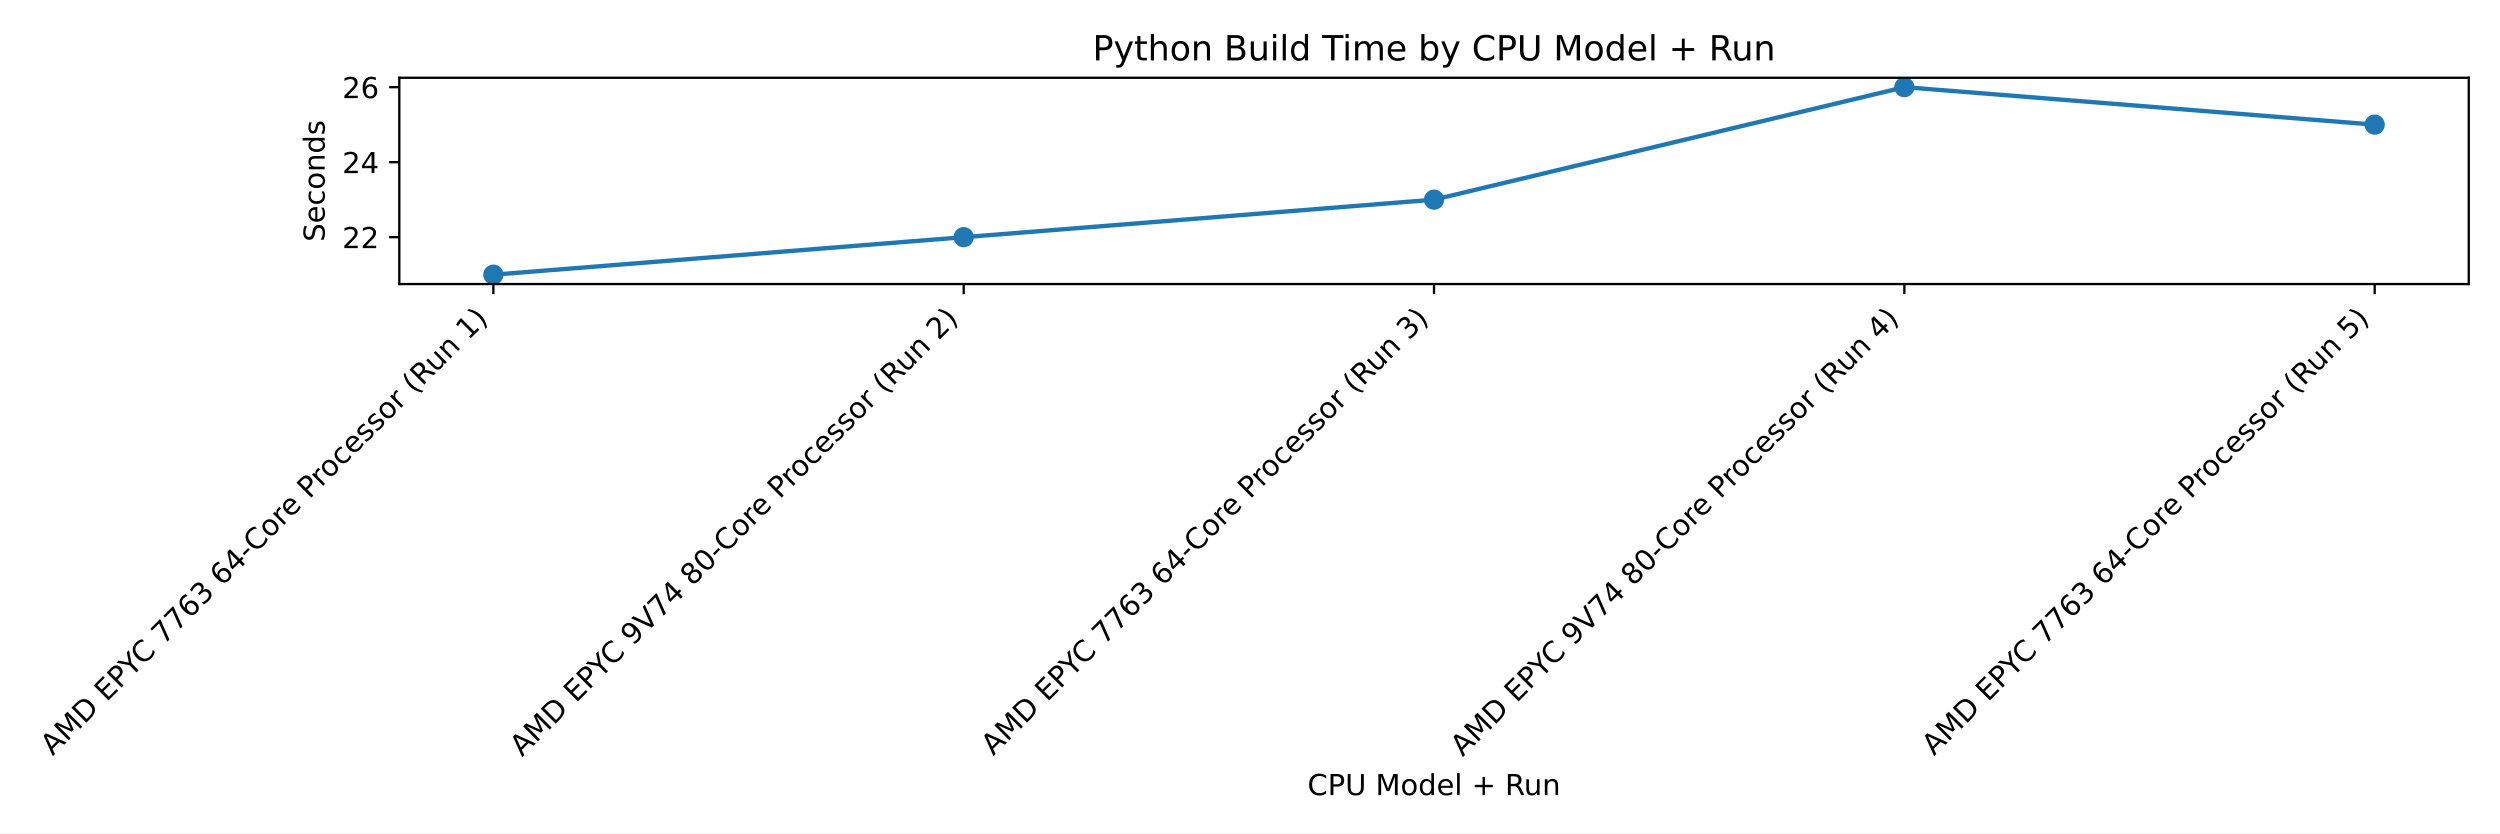
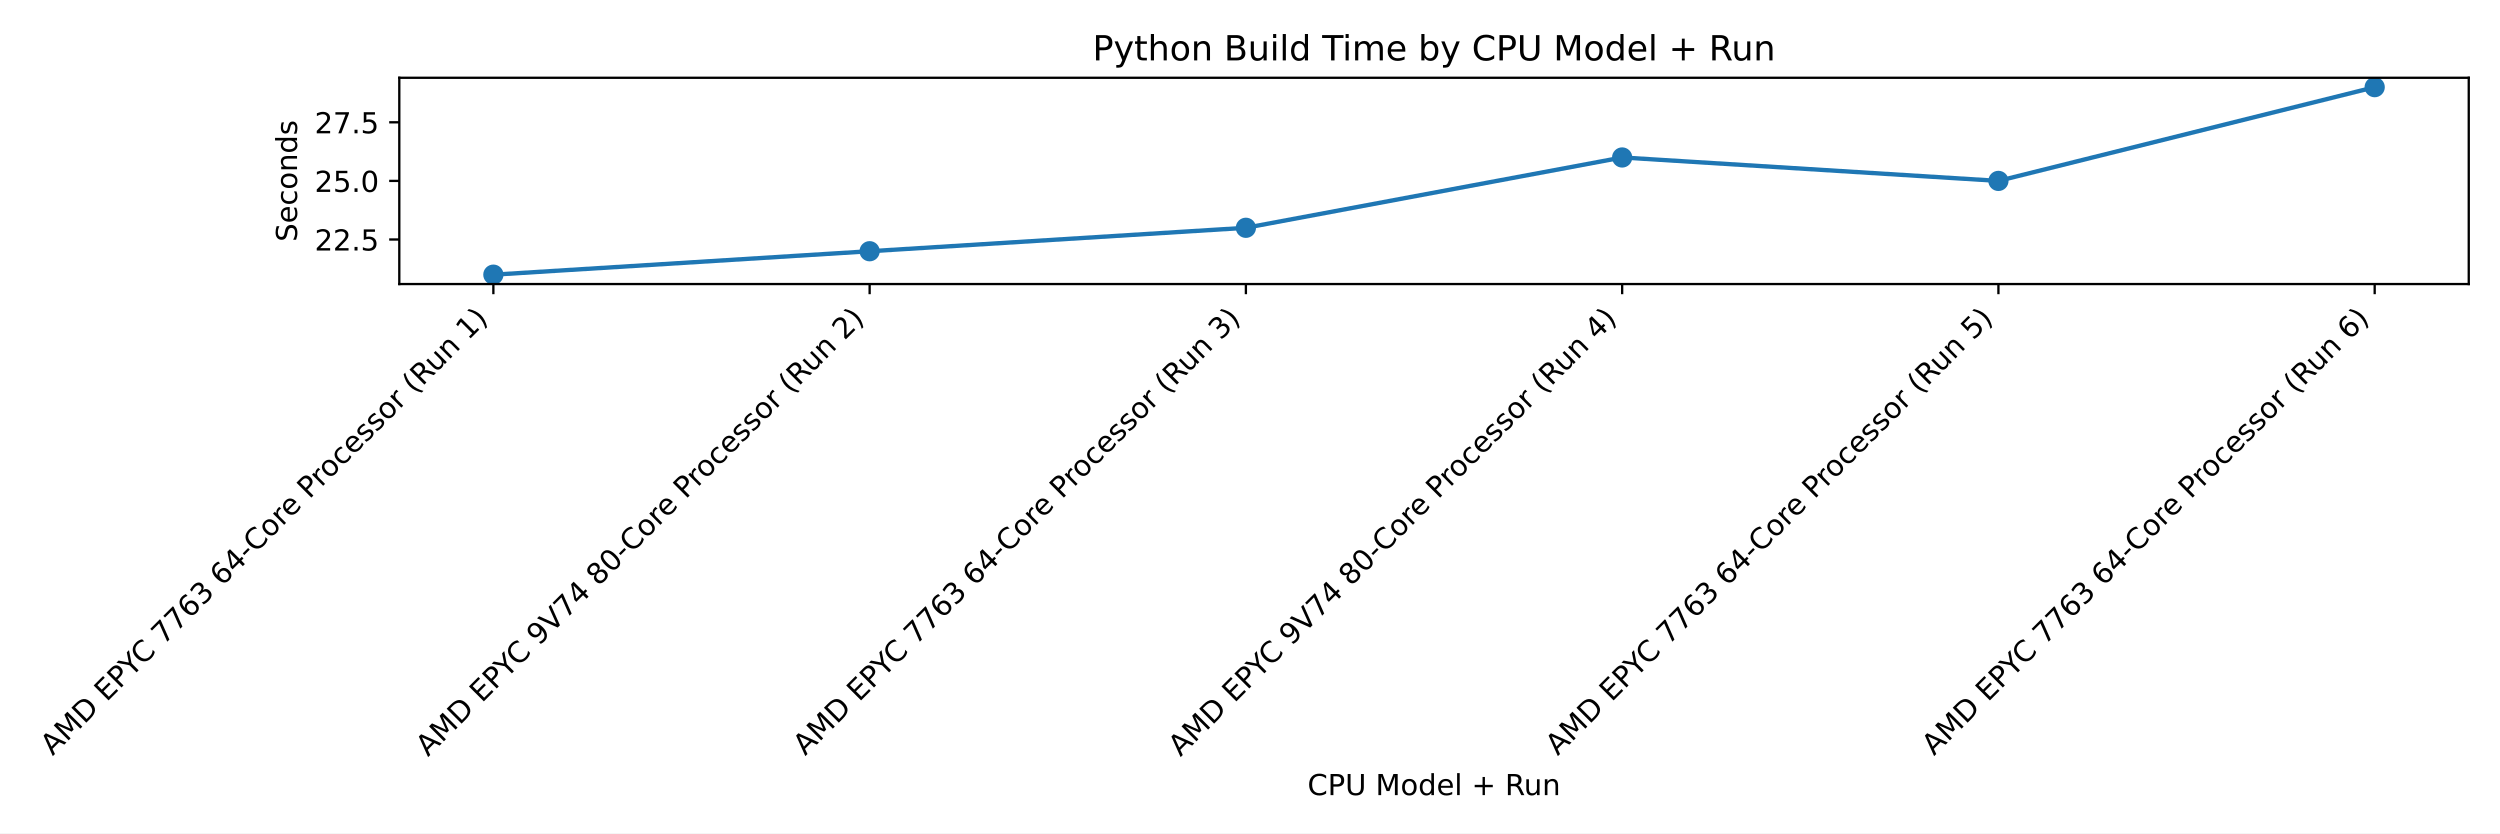
<svg xmlns="http://www.w3.org/2000/svg" xmlns:xlink="http://www.w3.org/1999/xlink" width="864pt" height="288pt" viewBox="0 0 864 288" version="1.1">
  <defs>
    <style type="text/css">*{stroke-linejoin: round; stroke-linecap: butt}</style>
  </defs>
  <g id="figure_1">
    <g id="patch_1">
      <path d="M 0 288  L 864 288  L 864 0  L 0 0  z " style="fill: #ffffff" />
    </g>
    <g id="axes_1">
      <g id="patch_2">
        <path d="M 137.999 98.166  L 853.2 98.166  L 853.2 26.88  L 137.999 26.88  z " style="fill: #ffffff" />
      </g>
      <g id="matplotlib.axis_1">
        <g id="xtick_1">
          <g id="line2d_1">
            <defs>
-               <path id="md14013861d" d="M 0 0  L 0 3.5  " style="stroke: #000000; stroke-width: 0.8" />
+               <path id="m5aa3f527f6" d="M 0 0  L 0 3.5  " style="stroke: #000000; stroke-width: 0.8" />
            </defs>
            <g>
-               <use xlink:href="#md14013861d" x="170.508" y="98.166" style="stroke: #000000; stroke-width: 0.8" />
+               <use xlink:href="#m5aa3f527f6" x="170.508" y="98.166" style="stroke: #000000; stroke-width: 0.8" />
            </g>
          </g>
          <g id="text_1">
            <g transform="translate(18.19508 261.3818) rotate(-45) scale(0.1 -0.1)">
              <defs>
                <path id="DejaVuSans-41" d="M 2188 4044  L 1331 1722  L 3047 1722  L 2188 4044  z M 1831 4666  L 2547 4666  L 4325 0  L 3669 0  L 3244 1197  L 1141 1197  L 716 0  L 50 0  L 1831 4666  z " transform="scale(0.015625)" />
                <path id="DejaVuSans-4d" d="M 628 4666  L 1569 4666  L 2759 1491  L 3956 4666  L 4897 4666  L 4897 0  L 4281 0  L 4281 4097  L 3078 897  L 2444 897  L 1241 4097  L 1241 0  L 628 0  L 628 4666  z " transform="scale(0.015625)" />
                <path id="DejaVuSans-44" d="M 1259 4147  L 1259 519  L 2022 519  Q 2988 519 3436 956  Q 3884 1394 3884 2338  Q 3884 3275 3436 3711  Q 2988 4147 2022 4147  L 1259 4147  z M 628 4666  L 1925 4666  Q 3281 4666 3915 4102  Q 4550 3538 4550 2338  Q 4550 1131 3912 565  Q 3275 0 1925 0  L 628 0  L 628 4666  z " transform="scale(0.015625)" />
                <path id="DejaVuSans-20" transform="scale(0.015625)" />
                <path id="DejaVuSans-45" d="M 628 4666  L 3578 4666  L 3578 4134  L 1259 4134  L 1259 2753  L 3481 2753  L 3481 2222  L 1259 2222  L 1259 531  L 3634 531  L 3634 0  L 628 0  L 628 4666  z " transform="scale(0.015625)" />
                <path id="DejaVuSans-50" d="M 1259 4147  L 1259 2394  L 2053 2394  Q 2494 2394 2734 2622  Q 2975 2850 2975 3272  Q 2975 3691 2734 3919  Q 2494 4147 2053 4147  L 1259 4147  z M 628 4666  L 2053 4666  Q 2838 4666 3239 4311  Q 3641 3956 3641 3272  Q 3641 2581 3239 2228  Q 2838 1875 2053 1875  L 1259 1875  L 1259 0  L 628 0  L 628 4666  z " transform="scale(0.015625)" />
                <path id="DejaVuSans-59" d="M -13 4666  L 666 4666  L 1959 2747  L 3244 4666  L 3922 4666  L 2272 2222  L 2272 0  L 1638 0  L 1638 2222  L -13 4666  z " transform="scale(0.015625)" />
                <path id="DejaVuSans-43" d="M 4122 4306  L 4122 3641  Q 3803 3938 3442 4084  Q 3081 4231 2675 4231  Q 1875 4231 1450 3742  Q 1025 3253 1025 2328  Q 1025 1406 1450 917  Q 1875 428 2675 428  Q 3081 428 3442 575  Q 3803 722 4122 1019  L 4122 359  Q 3791 134 3420 21  Q 3050 -91 2638 -91  Q 1578 -91 968 557  Q 359 1206 359 2328  Q 359 3453 968 4101  Q 1578 4750 2638 4750  Q 3056 4750 3426 4639  Q 3797 4528 4122 4306  z " transform="scale(0.015625)" />
                <path id="DejaVuSans-37" d="M 525 4666  L 3525 4666  L 3525 4397  L 1831 0  L 1172 0  L 2766 4134  L 525 4134  L 525 4666  z " transform="scale(0.015625)" />
                <path id="DejaVuSans-36" d="M 2113 2584  Q 1688 2584 1439 2293  Q 1191 2003 1191 1497  Q 1191 994 1439 701  Q 1688 409 2113 409  Q 2538 409 2786 701  Q 3034 994 3034 1497  Q 3034 2003 2786 2293  Q 2538 2584 2113 2584  z M 3366 4563  L 3366 3988  Q 3128 4100 2886 4159  Q 2644 4219 2406 4219  Q 1781 4219 1451 3797  Q 1122 3375 1075 2522  Q 1259 2794 1537 2939  Q 1816 3084 2150 3084  Q 2853 3084 3261 2657  Q 3669 2231 3669 1497  Q 3669 778 3244 343  Q 2819 -91 2113 -91  Q 1303 -91 875 529  Q 447 1150 447 2328  Q 447 3434 972 4092  Q 1497 4750 2381 4750  Q 2619 4750 2861 4703  Q 3103 4656 3366 4563  z " transform="scale(0.015625)" />
                <path id="DejaVuSans-33" d="M 2597 2516  Q 3050 2419 3304 2112  Q 3559 1806 3559 1356  Q 3559 666 3084 287  Q 2609 -91 1734 -91  Q 1441 -91 1130 -33  Q 819 25 488 141  L 488 750  Q 750 597 1062 519  Q 1375 441 1716 441  Q 2309 441 2620 675  Q 2931 909 2931 1356  Q 2931 1769 2642 2001  Q 2353 2234 1838 2234  L 1294 2234  L 1294 2753  L 1863 2753  Q 2328 2753 2575 2939  Q 2822 3125 2822 3475  Q 2822 3834 2567 4026  Q 2313 4219 1838 4219  Q 1578 4219 1281 4162  Q 984 4106 628 3988  L 628 4550  Q 988 4650 1302 4700  Q 1616 4750 1894 4750  Q 2613 4750 3031 4423  Q 3450 4097 3450 3541  Q 3450 3153 3228 2886  Q 3006 2619 2597 2516  z " transform="scale(0.015625)" />
                <path id="DejaVuSans-34" d="M 2419 4116  L 825 1625  L 2419 1625  L 2419 4116  z M 2253 4666  L 3047 4666  L 3047 1625  L 3713 1625  L 3713 1100  L 3047 1100  L 3047 0  L 2419 0  L 2419 1100  L 313 1100  L 313 1709  L 2253 4666  z " transform="scale(0.015625)" />
                <path id="DejaVuSans-2d" d="M 313 2009  L 1997 2009  L 1997 1497  L 313 1497  L 313 2009  z " transform="scale(0.015625)" />
                <path id="DejaVuSans-6f" d="M 1959 3097  Q 1497 3097 1228 2736  Q 959 2375 959 1747  Q 959 1119 1226 758  Q 1494 397 1959 397  Q 2419 397 2687 759  Q 2956 1122 2956 1747  Q 2956 2369 2687 2733  Q 2419 3097 1959 3097  z M 1959 3584  Q 2709 3584 3137 3096  Q 3566 2609 3566 1747  Q 3566 888 3137 398  Q 2709 -91 1959 -91  Q 1206 -91 779 398  Q 353 888 353 1747  Q 353 2609 779 3096  Q 1206 3584 1959 3584  z " transform="scale(0.015625)" />
                <path id="DejaVuSans-72" d="M 2631 2963  Q 2534 3019 2420 3045  Q 2306 3072 2169 3072  Q 1681 3072 1420 2755  Q 1159 2438 1159 1844  L 1159 0  L 581 0  L 581 3500  L 1159 3500  L 1159 2956  Q 1341 3275 1631 3429  Q 1922 3584 2338 3584  Q 2397 3584 2469 3576  Q 2541 3569 2628 3553  L 2631 2963  z " transform="scale(0.015625)" />
                <path id="DejaVuSans-65" d="M 3597 1894  L 3597 1613  L 953 1613  Q 991 1019 1311 708  Q 1631 397 2203 397  Q 2534 397 2845 478  Q 3156 559 3463 722  L 3463 178  Q 3153 47 2828 -22  Q 2503 -91 2169 -91  Q 1331 -91 842 396  Q 353 884 353 1716  Q 353 2575 817 3079  Q 1281 3584 2069 3584  Q 2775 3584 3186 3129  Q 3597 2675 3597 1894  z M 3022 2063  Q 3016 2534 2758 2815  Q 2500 3097 2075 3097  Q 1594 3097 1305 2825  Q 1016 2553 972 2059  L 3022 2063  z " transform="scale(0.015625)" />
                <path id="DejaVuSans-63" d="M 3122 3366  L 3122 2828  Q 2878 2963 2633 3030  Q 2388 3097 2138 3097  Q 1578 3097 1268 2742  Q 959 2388 959 1747  Q 959 1106 1268 751  Q 1578 397 2138 397  Q 2388 397 2633 464  Q 2878 531 3122 666  L 3122 134  Q 2881 22 2623 -34  Q 2366 -91 2075 -91  Q 1284 -91 818 406  Q 353 903 353 1747  Q 353 2603 823 3093  Q 1294 3584 2113 3584  Q 2378 3584 2631 3529  Q 2884 3475 3122 3366  z " transform="scale(0.015625)" />
                <path id="DejaVuSans-73" d="M 2834 3397  L 2834 2853  Q 2591 2978 2328 3040  Q 2066 3103 1784 3103  Q 1356 3103 1142 2972  Q 928 2841 928 2578  Q 928 2378 1081 2264  Q 1234 2150 1697 2047  L 1894 2003  Q 2506 1872 2764 1633  Q 3022 1394 3022 966  Q 3022 478 2636 193  Q 2250 -91 1575 -91  Q 1294 -91 989 -36  Q 684 19 347 128  L 347 722  Q 666 556 975 473  Q 1284 391 1588 391  Q 1994 391 2212 530  Q 2431 669 2431 922  Q 2431 1156 2273 1281  Q 2116 1406 1581 1522  L 1381 1569  Q 847 1681 609 1914  Q 372 2147 372 2553  Q 372 3047 722 3315  Q 1072 3584 1716 3584  Q 2034 3584 2315 3537  Q 2597 3491 2834 3397  z " transform="scale(0.015625)" />
                <path id="DejaVuSans-28" d="M 1984 4856  Q 1566 4138 1362 3434  Q 1159 2731 1159 2009  Q 1159 1288 1364 580  Q 1569 -128 1984 -844  L 1484 -844  Q 1016 -109 783 600  Q 550 1309 550 2009  Q 550 2706 781 3412  Q 1013 4119 1484 4856  L 1984 4856  z " transform="scale(0.015625)" />
                <path id="DejaVuSans-52" d="M 2841 2188  Q 3044 2119 3236 1894  Q 3428 1669 3622 1275  L 4263 0  L 3584 0  L 2988 1197  Q 2756 1666 2539 1819  Q 2322 1972 1947 1972  L 1259 1972  L 1259 0  L 628 0  L 628 4666  L 2053 4666  Q 2853 4666 3247 4331  Q 3641 3997 3641 3322  Q 3641 2881 3436 2590  Q 3231 2300 2841 2188  z M 1259 4147  L 1259 2491  L 2053 2491  Q 2509 2491 2742 2702  Q 2975 2913 2975 3322  Q 2975 3731 2742 3939  Q 2509 4147 2053 4147  L 1259 4147  z " transform="scale(0.015625)" />
                <path id="DejaVuSans-75" d="M 544 1381  L 544 3500  L 1119 3500  L 1119 1403  Q 1119 906 1312 657  Q 1506 409 1894 409  Q 2359 409 2629 706  Q 2900 1003 2900 1516  L 2900 3500  L 3475 3500  L 3475 0  L 2900 0  L 2900 538  Q 2691 219 2414 64  Q 2138 -91 1772 -91  Q 1169 -91 856 284  Q 544 659 544 1381  z M 1991 3584  L 1991 3584  z " transform="scale(0.015625)" />
                <path id="DejaVuSans-6e" d="M 3513 2113  L 3513 0  L 2938 0  L 2938 2094  Q 2938 2591 2744 2837  Q 2550 3084 2163 3084  Q 1697 3084 1428 2787  Q 1159 2491 1159 1978  L 1159 0  L 581 0  L 581 3500  L 1159 3500  L 1159 2956  Q 1366 3272 1645 3428  Q 1925 3584 2291 3584  Q 2894 3584 3203 3211  Q 3513 2838 3513 2113  z " transform="scale(0.015625)" />
                <path id="DejaVuSans-31" d="M 794 531  L 1825 531  L 1825 4091  L 703 3866  L 703 4441  L 1819 4666  L 2450 4666  L 2450 531  L 3481 531  L 3481 0  L 794 0  L 794 531  z " transform="scale(0.015625)" />
                <path id="DejaVuSans-29" d="M 513 4856  L 1013 4856  Q 1481 4119 1714 3412  Q 1947 2706 1947 2009  Q 1947 1309 1714 600  Q 1481 -109 1013 -844  L 513 -844  Q 928 -128 1133 580  Q 1338 1288 1338 2009  Q 1338 2731 1133 3434  Q 928 4138 513 4856  z " transform="scale(0.015625)" />
              </defs>
              <use xlink:href="#DejaVuSans-41" />
              <use xlink:href="#DejaVuSans-4d" transform="translate(68.4082 0)" />
              <use xlink:href="#DejaVuSans-44" transform="translate(154.6875 0)" />
              <use xlink:href="#DejaVuSans-20" transform="translate(231.6895 0)" />
              <use xlink:href="#DejaVuSans-45" transform="translate(263.4766 0)" />
              <use xlink:href="#DejaVuSans-50" transform="translate(326.6602 0)" />
              <use xlink:href="#DejaVuSans-59" transform="translate(384.7129 0)" />
              <use xlink:href="#DejaVuSans-43" transform="translate(440.2969 0)" />
              <use xlink:href="#DejaVuSans-20" transform="translate(510.1211 0)" />
              <use xlink:href="#DejaVuSans-37" transform="translate(541.9082 0)" />
              <use xlink:href="#DejaVuSans-37" transform="translate(605.5312 0)" />
              <use xlink:href="#DejaVuSans-36" transform="translate(669.1543 0)" />
              <use xlink:href="#DejaVuSans-33" transform="translate(732.7773 0)" />
              <use xlink:href="#DejaVuSans-20" transform="translate(796.4004 0)" />
              <use xlink:href="#DejaVuSans-36" transform="translate(828.1875 0)" />
              <use xlink:href="#DejaVuSans-34" transform="translate(891.8105 0)" />
              <use xlink:href="#DejaVuSans-2d" transform="translate(955.4336 0)" />
              <use xlink:href="#DejaVuSans-43" transform="translate(991.5176 0)" />
              <use xlink:href="#DejaVuSans-6f" transform="translate(1061.342 0)" />
              <use xlink:href="#DejaVuSans-72" transform="translate(1122.523 0)" />
              <use xlink:href="#DejaVuSans-65" transform="translate(1161.387 0)" />
              <use xlink:href="#DejaVuSans-20" transform="translate(1222.91 0)" />
              <use xlink:href="#DejaVuSans-50" transform="translate(1254.697 0)" />
              <use xlink:href="#DejaVuSans-72" transform="translate(1313.25 0)" />
              <use xlink:href="#DejaVuSans-6f" transform="translate(1352.113 0)" />
              <use xlink:href="#DejaVuSans-63" transform="translate(1413.295 0)" />
              <use xlink:href="#DejaVuSans-65" transform="translate(1468.275 0)" />
              <use xlink:href="#DejaVuSans-73" transform="translate(1529.799 0)" />
              <use xlink:href="#DejaVuSans-73" transform="translate(1581.898 0)" />
              <use xlink:href="#DejaVuSans-6f" transform="translate(1633.998 0)" />
              <use xlink:href="#DejaVuSans-72" transform="translate(1695.18 0)" />
              <use xlink:href="#DejaVuSans-20" transform="translate(1736.293 0)" />
              <use xlink:href="#DejaVuSans-28" transform="translate(1768.08 0)" />
              <use xlink:href="#DejaVuSans-52" transform="translate(1807.094 0)" />
              <use xlink:href="#DejaVuSans-75" transform="translate(1872.076 0)" />
              <use xlink:href="#DejaVuSans-6e" transform="translate(1935.455 0)" />
              <use xlink:href="#DejaVuSans-20" transform="translate(1998.834 0)" />
              <use xlink:href="#DejaVuSans-31" transform="translate(2030.621 0)" />
              <use xlink:href="#DejaVuSans-29" transform="translate(2094.244 0)" />
            </g>
          </g>
        </g>
        <g id="xtick_2">
          <g id="line2d_2">
            <g>
-               <use xlink:href="#md14013861d" x="333.054" y="98.166" style="stroke: #000000; stroke-width: 0.8" />
+               <use xlink:href="#m5aa3f527f6" x="300.545" y="98.166" style="stroke: #000000; stroke-width: 0.8" />
            </g>
          </g>
          <g id="text_2">
-             <g transform="translate(180.4027 261.7199) rotate(-45) scale(0.1 -0.1)">
+             <g transform="translate(147.8935 261.7199) rotate(-45) scale(0.1 -0.1)">
              <defs>
                <path id="DejaVuSans-39" d="M 703 97  L 703 672  Q 941 559 1184 500  Q 1428 441 1663 441  Q 2288 441 2617 861  Q 2947 1281 2994 2138  Q 2813 1869 2534 1725  Q 2256 1581 1919 1581  Q 1219 1581 811 2004  Q 403 2428 403 3163  Q 403 3881 828 4315  Q 1253 4750 1959 4750  Q 2769 4750 3195 4129  Q 3622 3509 3622 2328  Q 3622 1225 3098 567  Q 2575 -91 1691 -91  Q 1453 -91 1209 -44  Q 966 3 703 97  z M 1959 2075  Q 2384 2075 2632 2365  Q 2881 2656 2881 3163  Q 2881 3666 2632 3958  Q 2384 4250 1959 4250  Q 1534 4250 1286 3958  Q 1038 3666 1038 3163  Q 1038 2656 1286 2365  Q 1534 2075 1959 2075  z " transform="scale(0.015625)" />
                <path id="DejaVuSans-56" d="M 1831 0  L 50 4666  L 709 4666  L 2188 738  L 3669 4666  L 4325 4666  L 2547 0  L 1831 0  z " transform="scale(0.015625)" />
                <path id="DejaVuSans-38" d="M 2034 2216  Q 1584 2216 1326 1975  Q 1069 1734 1069 1313  Q 1069 891 1326 650  Q 1584 409 2034 409  Q 2484 409 2743 651  Q 3003 894 3003 1313  Q 3003 1734 2745 1975  Q 2488 2216 2034 2216  z M 1403 2484  Q 997 2584 770 2862  Q 544 3141 544 3541  Q 544 4100 942 4425  Q 1341 4750 2034 4750  Q 2731 4750 3128 4425  Q 3525 4100 3525 3541  Q 3525 3141 3298 2862  Q 3072 2584 2669 2484  Q 3125 2378 3379 2068  Q 3634 1759 3634 1313  Q 3634 634 3220 271  Q 2806 -91 2034 -91  Q 1263 -91 848 271  Q 434 634 434 1313  Q 434 1759 690 2068  Q 947 2378 1403 2484  z M 1172 3481  Q 1172 3119 1398 2916  Q 1625 2713 2034 2713  Q 2441 2713 2670 2916  Q 2900 3119 2900 3481  Q 2900 3844 2670 4047  Q 2441 4250 2034 4250  Q 1625 4250 1398 4047  Q 1172 3844 1172 3481  z " transform="scale(0.015625)" />
                <path id="DejaVuSans-30" d="M 2034 4250  Q 1547 4250 1301 3770  Q 1056 3291 1056 2328  Q 1056 1369 1301 889  Q 1547 409 2034 409  Q 2525 409 2770 889  Q 3016 1369 3016 2328  Q 3016 3291 2770 3770  Q 2525 4250 2034 4250  z M 2034 4750  Q 2819 4750 3233 4129  Q 3647 3509 3647 2328  Q 3647 1150 3233 529  Q 2819 -91 2034 -91  Q 1250 -91 836 529  Q 422 1150 422 2328  Q 422 3509 836 4129  Q 1250 4750 2034 4750  z " transform="scale(0.015625)" />
                <path id="DejaVuSans-32" d="M 1228 531  L 3431 531  L 3431 0  L 469 0  L 469 531  Q 828 903 1448 1529  Q 2069 2156 2228 2338  Q 2531 2678 2651 2914  Q 2772 3150 2772 3378  Q 2772 3750 2511 3984  Q 2250 4219 1831 4219  Q 1534 4219 1204 4116  Q 875 4013 500 3803  L 500 4441  Q 881 4594 1212 4672  Q 1544 4750 1819 4750  Q 2544 4750 2975 4387  Q 3406 4025 3406 3419  Q 3406 3131 3298 2873  Q 3191 2616 2906 2266  Q 2828 2175 2409 1742  Q 1991 1309 1228 531  z " transform="scale(0.015625)" />
              </defs>
              <use xlink:href="#DejaVuSans-41" />
              <use xlink:href="#DejaVuSans-4d" transform="translate(68.4082 0)" />
              <use xlink:href="#DejaVuSans-44" transform="translate(154.6875 0)" />
              <use xlink:href="#DejaVuSans-20" transform="translate(231.6895 0)" />
              <use xlink:href="#DejaVuSans-45" transform="translate(263.4766 0)" />
              <use xlink:href="#DejaVuSans-50" transform="translate(326.6602 0)" />
              <use xlink:href="#DejaVuSans-59" transform="translate(384.7129 0)" />
              <use xlink:href="#DejaVuSans-43" transform="translate(440.2969 0)" />
              <use xlink:href="#DejaVuSans-20" transform="translate(510.1211 0)" />
              <use xlink:href="#DejaVuSans-39" transform="translate(541.9082 0)" />
              <use xlink:href="#DejaVuSans-56" transform="translate(605.5312 0)" />
              <use xlink:href="#DejaVuSans-37" transform="translate(673.9395 0)" />
              <use xlink:href="#DejaVuSans-34" transform="translate(737.5625 0)" />
              <use xlink:href="#DejaVuSans-20" transform="translate(801.1855 0)" />
              <use xlink:href="#DejaVuSans-38" transform="translate(832.9727 0)" />
              <use xlink:href="#DejaVuSans-30" transform="translate(896.5957 0)" />
              <use xlink:href="#DejaVuSans-2d" transform="translate(960.2188 0)" />
              <use xlink:href="#DejaVuSans-43" transform="translate(996.3027 0)" />
              <use xlink:href="#DejaVuSans-6f" transform="translate(1066.127 0)" />
              <use xlink:href="#DejaVuSans-72" transform="translate(1127.309 0)" />
              <use xlink:href="#DejaVuSans-65" transform="translate(1166.172 0)" />
              <use xlink:href="#DejaVuSans-20" transform="translate(1227.695 0)" />
              <use xlink:href="#DejaVuSans-50" transform="translate(1259.482 0)" />
              <use xlink:href="#DejaVuSans-72" transform="translate(1318.035 0)" />
              <use xlink:href="#DejaVuSans-6f" transform="translate(1356.898 0)" />
              <use xlink:href="#DejaVuSans-63" transform="translate(1418.08 0)" />
              <use xlink:href="#DejaVuSans-65" transform="translate(1473.061 0)" />
              <use xlink:href="#DejaVuSans-73" transform="translate(1534.584 0)" />
              <use xlink:href="#DejaVuSans-73" transform="translate(1586.684 0)" />
              <use xlink:href="#DejaVuSans-6f" transform="translate(1638.783 0)" />
              <use xlink:href="#DejaVuSans-72" transform="translate(1699.965 0)" />
              <use xlink:href="#DejaVuSans-20" transform="translate(1741.078 0)" />
              <use xlink:href="#DejaVuSans-28" transform="translate(1772.865 0)" />
              <use xlink:href="#DejaVuSans-52" transform="translate(1811.879 0)" />
              <use xlink:href="#DejaVuSans-75" transform="translate(1876.861 0)" />
              <use xlink:href="#DejaVuSans-6e" transform="translate(1940.24 0)" />
              <use xlink:href="#DejaVuSans-20" transform="translate(2003.619 0)" />
              <use xlink:href="#DejaVuSans-32" transform="translate(2035.406 0)" />
              <use xlink:href="#DejaVuSans-29" transform="translate(2099.029 0)" />
            </g>
          </g>
        </g>
        <g id="xtick_3">
          <g id="line2d_3">
            <g>
-               <use xlink:href="#md14013861d" x="495.599" y="98.166" style="stroke: #000000; stroke-width: 0.8" />
+               <use xlink:href="#m5aa3f527f6" x="430.581" y="98.166" style="stroke: #000000; stroke-width: 0.8" />
            </g>
          </g>
          <g id="text_3">
-             <g transform="translate(343.2865 261.3818) rotate(-45) scale(0.1 -0.1)">
+             <g transform="translate(278.2682 261.3818) rotate(-45) scale(0.1 -0.1)">
              <use xlink:href="#DejaVuSans-41" />
              <use xlink:href="#DejaVuSans-4d" transform="translate(68.4082 0)" />
              <use xlink:href="#DejaVuSans-44" transform="translate(154.6875 0)" />
              <use xlink:href="#DejaVuSans-20" transform="translate(231.6895 0)" />
              <use xlink:href="#DejaVuSans-45" transform="translate(263.4766 0)" />
              <use xlink:href="#DejaVuSans-50" transform="translate(326.6602 0)" />
              <use xlink:href="#DejaVuSans-59" transform="translate(384.7129 0)" />
              <use xlink:href="#DejaVuSans-43" transform="translate(440.2969 0)" />
              <use xlink:href="#DejaVuSans-20" transform="translate(510.1211 0)" />
              <use xlink:href="#DejaVuSans-37" transform="translate(541.9082 0)" />
              <use xlink:href="#DejaVuSans-37" transform="translate(605.5312 0)" />
              <use xlink:href="#DejaVuSans-36" transform="translate(669.1543 0)" />
              <use xlink:href="#DejaVuSans-33" transform="translate(732.7773 0)" />
              <use xlink:href="#DejaVuSans-20" transform="translate(796.4004 0)" />
              <use xlink:href="#DejaVuSans-36" transform="translate(828.1875 0)" />
              <use xlink:href="#DejaVuSans-34" transform="translate(891.8105 0)" />
              <use xlink:href="#DejaVuSans-2d" transform="translate(955.4336 0)" />
              <use xlink:href="#DejaVuSans-43" transform="translate(991.5176 0)" />
              <use xlink:href="#DejaVuSans-6f" transform="translate(1061.342 0)" />
              <use xlink:href="#DejaVuSans-72" transform="translate(1122.523 0)" />
              <use xlink:href="#DejaVuSans-65" transform="translate(1161.387 0)" />
              <use xlink:href="#DejaVuSans-20" transform="translate(1222.91 0)" />
              <use xlink:href="#DejaVuSans-50" transform="translate(1254.697 0)" />
              <use xlink:href="#DejaVuSans-72" transform="translate(1313.25 0)" />
              <use xlink:href="#DejaVuSans-6f" transform="translate(1352.113 0)" />
              <use xlink:href="#DejaVuSans-63" transform="translate(1413.295 0)" />
              <use xlink:href="#DejaVuSans-65" transform="translate(1468.275 0)" />
              <use xlink:href="#DejaVuSans-73" transform="translate(1529.799 0)" />
              <use xlink:href="#DejaVuSans-73" transform="translate(1581.898 0)" />
              <use xlink:href="#DejaVuSans-6f" transform="translate(1633.998 0)" />
              <use xlink:href="#DejaVuSans-72" transform="translate(1695.18 0)" />
              <use xlink:href="#DejaVuSans-20" transform="translate(1736.293 0)" />
              <use xlink:href="#DejaVuSans-28" transform="translate(1768.08 0)" />
              <use xlink:href="#DejaVuSans-52" transform="translate(1807.094 0)" />
              <use xlink:href="#DejaVuSans-75" transform="translate(1872.076 0)" />
              <use xlink:href="#DejaVuSans-6e" transform="translate(1935.455 0)" />
              <use xlink:href="#DejaVuSans-20" transform="translate(1998.834 0)" />
              <use xlink:href="#DejaVuSans-33" transform="translate(2030.621 0)" />
              <use xlink:href="#DejaVuSans-29" transform="translate(2094.244 0)" />
            </g>
          </g>
        </g>
        <g id="xtick_4">
          <g id="line2d_4">
            <g>
-               <use xlink:href="#md14013861d" x="658.145" y="98.166" style="stroke: #000000; stroke-width: 0.8" />
+               <use xlink:href="#m5aa3f527f6" x="560.618" y="98.166" style="stroke: #000000; stroke-width: 0.8" />
            </g>
          </g>
          <g id="text_4">
-             <g transform="translate(505.4941 261.7199) rotate(-45) scale(0.1 -0.1)">
+             <g transform="translate(407.9667 261.7199) rotate(-45) scale(0.1 -0.1)">
              <use xlink:href="#DejaVuSans-41" />
              <use xlink:href="#DejaVuSans-4d" transform="translate(68.4082 0)" />
              <use xlink:href="#DejaVuSans-44" transform="translate(154.6875 0)" />
              <use xlink:href="#DejaVuSans-20" transform="translate(231.6895 0)" />
              <use xlink:href="#DejaVuSans-45" transform="translate(263.4766 0)" />
              <use xlink:href="#DejaVuSans-50" transform="translate(326.6602 0)" />
              <use xlink:href="#DejaVuSans-59" transform="translate(384.7129 0)" />
              <use xlink:href="#DejaVuSans-43" transform="translate(440.2969 0)" />
              <use xlink:href="#DejaVuSans-20" transform="translate(510.1211 0)" />
              <use xlink:href="#DejaVuSans-39" transform="translate(541.9082 0)" />
              <use xlink:href="#DejaVuSans-56" transform="translate(605.5312 0)" />
              <use xlink:href="#DejaVuSans-37" transform="translate(673.9395 0)" />
              <use xlink:href="#DejaVuSans-34" transform="translate(737.5625 0)" />
              <use xlink:href="#DejaVuSans-20" transform="translate(801.1855 0)" />
              <use xlink:href="#DejaVuSans-38" transform="translate(832.9727 0)" />
              <use xlink:href="#DejaVuSans-30" transform="translate(896.5957 0)" />
              <use xlink:href="#DejaVuSans-2d" transform="translate(960.2188 0)" />
              <use xlink:href="#DejaVuSans-43" transform="translate(996.3027 0)" />
              <use xlink:href="#DejaVuSans-6f" transform="translate(1066.127 0)" />
              <use xlink:href="#DejaVuSans-72" transform="translate(1127.309 0)" />
              <use xlink:href="#DejaVuSans-65" transform="translate(1166.172 0)" />
              <use xlink:href="#DejaVuSans-20" transform="translate(1227.695 0)" />
              <use xlink:href="#DejaVuSans-50" transform="translate(1259.482 0)" />
              <use xlink:href="#DejaVuSans-72" transform="translate(1318.035 0)" />
              <use xlink:href="#DejaVuSans-6f" transform="translate(1356.898 0)" />
              <use xlink:href="#DejaVuSans-63" transform="translate(1418.08 0)" />
              <use xlink:href="#DejaVuSans-65" transform="translate(1473.061 0)" />
              <use xlink:href="#DejaVuSans-73" transform="translate(1534.584 0)" />
              <use xlink:href="#DejaVuSans-73" transform="translate(1586.684 0)" />
              <use xlink:href="#DejaVuSans-6f" transform="translate(1638.783 0)" />
              <use xlink:href="#DejaVuSans-72" transform="translate(1699.965 0)" />
              <use xlink:href="#DejaVuSans-20" transform="translate(1741.078 0)" />
              <use xlink:href="#DejaVuSans-28" transform="translate(1772.865 0)" />
              <use xlink:href="#DejaVuSans-52" transform="translate(1811.879 0)" />
              <use xlink:href="#DejaVuSans-75" transform="translate(1876.861 0)" />
              <use xlink:href="#DejaVuSans-6e" transform="translate(1940.24 0)" />
              <use xlink:href="#DejaVuSans-20" transform="translate(2003.619 0)" />
              <use xlink:href="#DejaVuSans-34" transform="translate(2035.406 0)" />
              <use xlink:href="#DejaVuSans-29" transform="translate(2099.029 0)" />
            </g>
          </g>
        </g>
        <g id="xtick_5">
          <g id="line2d_5">
            <g>
-               <use xlink:href="#md14013861d" x="820.691" y="98.166" style="stroke: #000000; stroke-width: 0.8" />
+               <use xlink:href="#m5aa3f527f6" x="690.654" y="98.166" style="stroke: #000000; stroke-width: 0.8" />
            </g>
          </g>
          <g id="text_5">
-             <g transform="translate(668.3779 261.3818) rotate(-45) scale(0.1 -0.1)">
+             <g transform="translate(538.3413 261.3818) rotate(-45) scale(0.1 -0.1)">
              <defs>
                <path id="DejaVuSans-35" d="M 691 4666  L 3169 4666  L 3169 4134  L 1269 4134  L 1269 2991  Q 1406 3038 1543 3061  Q 1681 3084 1819 3084  Q 2600 3084 3056 2656  Q 3513 2228 3513 1497  Q 3513 744 3044 326  Q 2575 -91 1722 -91  Q 1428 -91 1123 -41  Q 819 9 494 109  L 494 744  Q 775 591 1075 516  Q 1375 441 1709 441  Q 2250 441 2565 725  Q 2881 1009 2881 1497  Q 2881 1984 2565 2268  Q 2250 2553 1709 2553  Q 1456 2553 1204 2497  Q 953 2441 691 2322  L 691 4666  z " transform="scale(0.015625)" />
              </defs>
              <use xlink:href="#DejaVuSans-41" />
              <use xlink:href="#DejaVuSans-4d" transform="translate(68.4082 0)" />
              <use xlink:href="#DejaVuSans-44" transform="translate(154.6875 0)" />
              <use xlink:href="#DejaVuSans-20" transform="translate(231.6895 0)" />
              <use xlink:href="#DejaVuSans-45" transform="translate(263.4766 0)" />
              <use xlink:href="#DejaVuSans-50" transform="translate(326.6602 0)" />
              <use xlink:href="#DejaVuSans-59" transform="translate(384.7129 0)" />
              <use xlink:href="#DejaVuSans-43" transform="translate(440.2969 0)" />
              <use xlink:href="#DejaVuSans-20" transform="translate(510.1211 0)" />
              <use xlink:href="#DejaVuSans-37" transform="translate(541.9082 0)" />
              <use xlink:href="#DejaVuSans-37" transform="translate(605.5312 0)" />
              <use xlink:href="#DejaVuSans-36" transform="translate(669.1543 0)" />
              <use xlink:href="#DejaVuSans-33" transform="translate(732.7773 0)" />
              <use xlink:href="#DejaVuSans-20" transform="translate(796.4004 0)" />
              <use xlink:href="#DejaVuSans-36" transform="translate(828.1875 0)" />
              <use xlink:href="#DejaVuSans-34" transform="translate(891.8105 0)" />
              <use xlink:href="#DejaVuSans-2d" transform="translate(955.4336 0)" />
              <use xlink:href="#DejaVuSans-43" transform="translate(991.5176 0)" />
              <use xlink:href="#DejaVuSans-6f" transform="translate(1061.342 0)" />
              <use xlink:href="#DejaVuSans-72" transform="translate(1122.523 0)" />
              <use xlink:href="#DejaVuSans-65" transform="translate(1161.387 0)" />
              <use xlink:href="#DejaVuSans-20" transform="translate(1222.91 0)" />
              <use xlink:href="#DejaVuSans-50" transform="translate(1254.697 0)" />
              <use xlink:href="#DejaVuSans-72" transform="translate(1313.25 0)" />
              <use xlink:href="#DejaVuSans-6f" transform="translate(1352.113 0)" />
              <use xlink:href="#DejaVuSans-63" transform="translate(1413.295 0)" />
              <use xlink:href="#DejaVuSans-65" transform="translate(1468.275 0)" />
              <use xlink:href="#DejaVuSans-73" transform="translate(1529.799 0)" />
              <use xlink:href="#DejaVuSans-73" transform="translate(1581.898 0)" />
              <use xlink:href="#DejaVuSans-6f" transform="translate(1633.998 0)" />
              <use xlink:href="#DejaVuSans-72" transform="translate(1695.18 0)" />
              <use xlink:href="#DejaVuSans-20" transform="translate(1736.293 0)" />
              <use xlink:href="#DejaVuSans-28" transform="translate(1768.08 0)" />
              <use xlink:href="#DejaVuSans-52" transform="translate(1807.094 0)" />
              <use xlink:href="#DejaVuSans-75" transform="translate(1872.076 0)" />
              <use xlink:href="#DejaVuSans-6e" transform="translate(1935.455 0)" />
              <use xlink:href="#DejaVuSans-20" transform="translate(1998.834 0)" />
              <use xlink:href="#DejaVuSans-35" transform="translate(2030.621 0)" />
              <use xlink:href="#DejaVuSans-29" transform="translate(2094.244 0)" />
            </g>
          </g>
        </g>
-         <g id="text_6">
+         <g id="xtick_6">
+           <g id="line2d_6">
+             <g>
+               <use xlink:href="#m5aa3f527f6" x="820.691" y="98.166" style="stroke: #000000; stroke-width: 0.8" />
+             </g>
+           </g>
+           <g id="text_6">
+             <g transform="translate(668.3779 261.3818) rotate(-45) scale(0.1 -0.1)">
+               <use xlink:href="#DejaVuSans-41" />
+               <use xlink:href="#DejaVuSans-4d" transform="translate(68.4082 0)" />
+               <use xlink:href="#DejaVuSans-44" transform="translate(154.6875 0)" />
+               <use xlink:href="#DejaVuSans-20" transform="translate(231.6895 0)" />
+               <use xlink:href="#DejaVuSans-45" transform="translate(263.4766 0)" />
+               <use xlink:href="#DejaVuSans-50" transform="translate(326.6602 0)" />
+               <use xlink:href="#DejaVuSans-59" transform="translate(384.7129 0)" />
+               <use xlink:href="#DejaVuSans-43" transform="translate(440.2969 0)" />
+               <use xlink:href="#DejaVuSans-20" transform="translate(510.1211 0)" />
+               <use xlink:href="#DejaVuSans-37" transform="translate(541.9082 0)" />
+               <use xlink:href="#DejaVuSans-37" transform="translate(605.5312 0)" />
+               <use xlink:href="#DejaVuSans-36" transform="translate(669.1543 0)" />
+               <use xlink:href="#DejaVuSans-33" transform="translate(732.7773 0)" />
+               <use xlink:href="#DejaVuSans-20" transform="translate(796.4004 0)" />
+               <use xlink:href="#DejaVuSans-36" transform="translate(828.1875 0)" />
+               <use xlink:href="#DejaVuSans-34" transform="translate(891.8105 0)" />
+               <use xlink:href="#DejaVuSans-2d" transform="translate(955.4336 0)" />
+               <use xlink:href="#DejaVuSans-43" transform="translate(991.5176 0)" />
+               <use xlink:href="#DejaVuSans-6f" transform="translate(1061.342 0)" />
+               <use xlink:href="#DejaVuSans-72" transform="translate(1122.523 0)" />
+               <use xlink:href="#DejaVuSans-65" transform="translate(1161.387 0)" />
+               <use xlink:href="#DejaVuSans-20" transform="translate(1222.91 0)" />
+               <use xlink:href="#DejaVuSans-50" transform="translate(1254.697 0)" />
+               <use xlink:href="#DejaVuSans-72" transform="translate(1313.25 0)" />
+               <use xlink:href="#DejaVuSans-6f" transform="translate(1352.113 0)" />
+               <use xlink:href="#DejaVuSans-63" transform="translate(1413.295 0)" />
+               <use xlink:href="#DejaVuSans-65" transform="translate(1468.275 0)" />
+               <use xlink:href="#DejaVuSans-73" transform="translate(1529.799 0)" />
+               <use xlink:href="#DejaVuSans-73" transform="translate(1581.898 0)" />
+               <use xlink:href="#DejaVuSans-6f" transform="translate(1633.998 0)" />
+               <use xlink:href="#DejaVuSans-72" transform="translate(1695.18 0)" />
+               <use xlink:href="#DejaVuSans-20" transform="translate(1736.293 0)" />
+               <use xlink:href="#DejaVuSans-28" transform="translate(1768.08 0)" />
+               <use xlink:href="#DejaVuSans-52" transform="translate(1807.094 0)" />
+               <use xlink:href="#DejaVuSans-75" transform="translate(1872.076 0)" />
+               <use xlink:href="#DejaVuSans-6e" transform="translate(1935.455 0)" />
+               <use xlink:href="#DejaVuSans-20" transform="translate(1998.834 0)" />
+               <use xlink:href="#DejaVuSans-36" transform="translate(2030.621 0)" />
+               <use xlink:href="#DejaVuSans-29" transform="translate(2094.244 0)" />
+             </g>
+           </g>
+         </g>
+         <g id="text_7">
          <g transform="translate(451.8768 274.7889) scale(0.1 -0.1)">
            <defs>
              <path id="DejaVuSans-55" d="M 556 4666  L 1191 4666  L 1191 1831  Q 1191 1081 1462 751  Q 1734 422 2344 422  Q 2950 422 3222 751  Q 3494 1081 3494 1831  L 3494 4666  L 4128 4666  L 4128 1753  Q 4128 841 3676 375  Q 3225 -91 2344 -91  Q 1459 -91 1007 375  Q 556 841 556 1753  L 556 4666  z " transform="scale(0.015625)" />
              <path id="DejaVuSans-64" d="M 2906 2969  L 2906 4863  L 3481 4863  L 3481 0  L 2906 0  L 2906 525  Q 2725 213 2448 61  Q 2172 -91 1784 -91  Q 1150 -91 751 415  Q 353 922 353 1747  Q 353 2572 751 3078  Q 1150 3584 1784 3584  Q 2172 3584 2448 3432  Q 2725 3281 2906 2969  z M 947 1747  Q 947 1113 1208 752  Q 1469 391 1925 391  Q 2381 391 2643 752  Q 2906 1113 2906 1747  Q 2906 2381 2643 2742  Q 2381 3103 1925 3103  Q 1469 3103 1208 2742  Q 947 2381 947 1747  z " transform="scale(0.015625)" />
              <path id="DejaVuSans-6c" d="M 603 4863  L 1178 4863  L 1178 0  L 603 0  L 603 4863  z " transform="scale(0.015625)" />
              <path id="DejaVuSans-2b" d="M 2944 4013  L 2944 2272  L 4684 2272  L 4684 1741  L 2944 1741  L 2944 0  L 2419 0  L 2419 1741  L 678 1741  L 678 2272  L 2419 2272  L 2419 4013  L 2944 4013  z " transform="scale(0.015625)" />
            </defs>
            <use xlink:href="#DejaVuSans-43" />
            <use xlink:href="#DejaVuSans-50" transform="translate(69.82422 0)" />
            <use xlink:href="#DejaVuSans-55" transform="translate(130.127 0)" />
            <use xlink:href="#DejaVuSans-20" transform="translate(203.3203 0)" />
            <use xlink:href="#DejaVuSans-4d" transform="translate(235.1074 0)" />
            <use xlink:href="#DejaVuSans-6f" transform="translate(321.3867 0)" />
            <use xlink:href="#DejaVuSans-64" transform="translate(382.5684 0)" />
            <use xlink:href="#DejaVuSans-65" transform="translate(446.0449 0)" />
            <use xlink:href="#DejaVuSans-6c" transform="translate(507.5684 0)" />
            <use xlink:href="#DejaVuSans-20" transform="translate(535.3516 0)" />
            <use xlink:href="#DejaVuSans-2b" transform="translate(567.1387 0)" />
            <use xlink:href="#DejaVuSans-20" transform="translate(650.9277 0)" />
            <use xlink:href="#DejaVuSans-52" transform="translate(682.7148 0)" />
            <use xlink:href="#DejaVuSans-75" transform="translate(747.6973 0)" />
            <use xlink:href="#DejaVuSans-6e" transform="translate(811.0762 0)" />
          </g>
        </g>
      </g>
      <g id="matplotlib.axis_2">
        <g id="ytick_1">
-           <g id="line2d_6">
+           <g id="line2d_7">
            <defs>
-               <path id="m13e8f1c115" d="M 0 0  L -3.5 0  " style="stroke: #000000; stroke-width: 0.8" />
+               <path id="m8c2ecfb3bd" d="M 0 0  L -3.5 0  " style="stroke: #000000; stroke-width: 0.8" />
            </defs>
            <g>
-               <use xlink:href="#m13e8f1c115" x="137.999" y="81.965" style="stroke: #000000; stroke-width: 0.8" />
-             </g>
-           </g>
-           <g id="text_7">
-             <g transform="translate(118.274 85.76423) scale(0.1 -0.1)">
+               <use xlink:href="#m8c2ecfb3bd" x="137.999" y="82.775" style="stroke: #000000; stroke-width: 0.8" />
+             </g>
+           </g>
+           <g id="text_8">
+             <g transform="translate(108.7333 86.5743) scale(0.1 -0.1)">
+               <defs>
+                 <path id="DejaVuSans-2e" d="M 684 794  L 1344 794  L 1344 0  L 684 0  L 684 794  z " transform="scale(0.015625)" />
+               </defs>
              <use xlink:href="#DejaVuSans-32" />
              <use xlink:href="#DejaVuSans-32" transform="translate(63.62305 0)" />
+               <use xlink:href="#DejaVuSans-2e" transform="translate(127.2461 0)" />
+               <use xlink:href="#DejaVuSans-35" transform="translate(159.0332 0)" />
            </g>
          </g>
        </g>
        <g id="ytick_2">
-           <g id="line2d_7">
-             <g>
-               <use xlink:href="#m13e8f1c115" x="137.999" y="56.043" style="stroke: #000000; stroke-width: 0.8" />
-             </g>
-           </g>
-           <g id="text_8">
-             <g transform="translate(118.274 59.84187) scale(0.1 -0.1)">
+           <g id="line2d_8">
+             <g>
+               <use xlink:href="#m8c2ecfb3bd" x="137.999" y="62.523" style="stroke: #000000; stroke-width: 0.8" />
+             </g>
+           </g>
+           <g id="text_9">
+             <g transform="translate(108.7333 66.32246) scale(0.1 -0.1)">
              <use xlink:href="#DejaVuSans-32" />
-               <use xlink:href="#DejaVuSans-34" transform="translate(63.62305 0)" />
+               <use xlink:href="#DejaVuSans-35" transform="translate(63.62305 0)" />
+               <use xlink:href="#DejaVuSans-2e" transform="translate(127.2461 0)" />
+               <use xlink:href="#DejaVuSans-30" transform="translate(159.0332 0)" />
            </g>
          </g>
        </g>
        <g id="ytick_3">
-           <g id="line2d_8">
-             <g>
-               <use xlink:href="#m13e8f1c115" x="137.999" y="30.12" style="stroke: #000000; stroke-width: 0.8" />
-             </g>
-           </g>
-           <g id="text_9">
-             <g transform="translate(118.274 33.91951) scale(0.1 -0.1)">
+           <g id="line2d_9">
+             <g>
+               <use xlink:href="#m8c2ecfb3bd" x="137.999" y="42.271" style="stroke: #000000; stroke-width: 0.8" />
+             </g>
+           </g>
+           <g id="text_10">
+             <g transform="translate(108.7333 46.07062) scale(0.1 -0.1)">
              <use xlink:href="#DejaVuSans-32" />
-               <use xlink:href="#DejaVuSans-36" transform="translate(63.62305 0)" />
-             </g>
-           </g>
-         </g>
-         <g id="text_10">
-           <g transform="translate(112.1943 83.53028) rotate(-90) scale(0.1 -0.1)">
+               <use xlink:href="#DejaVuSans-37" transform="translate(63.62305 0)" />
+               <use xlink:href="#DejaVuSans-2e" transform="translate(127.2461 0)" />
+               <use xlink:href="#DejaVuSans-35" transform="translate(159.0332 0)" />
+             </g>
+           </g>
+         </g>
+         <g id="text_11">
+           <g transform="translate(102.6536 83.53028) rotate(-90) scale(0.1 -0.1)">
            <defs>
              <path id="DejaVuSans-53" d="M 3425 4513  L 3425 3897  Q 3066 4069 2747 4153  Q 2428 4238 2131 4238  Q 1616 4238 1336 4038  Q 1056 3838 1056 3469  Q 1056 3159 1242 3001  Q 1428 2844 1947 2747  L 2328 2669  Q 3034 2534 3370 2195  Q 3706 1856 3706 1288  Q 3706 609 3251 259  Q 2797 -91 1919 -91  Q 1588 -91 1214 -16  Q 841 59 441 206  L 441 856  Q 825 641 1194 531  Q 1563 422 1919 422  Q 2459 422 2753 634  Q 3047 847 3047 1241  Q 3047 1584 2836 1778  Q 2625 1972 2144 2069  L 1759 2144  Q 1053 2284 737 2584  Q 422 2884 422 3419  Q 422 4038 858 4394  Q 1294 4750 2059 4750  Q 2388 4750 2728 4690  Q 3069 4631 3425 4513  z " transform="scale(0.015625)" />
            </defs>
            <use xlink:href="#DejaVuSans-53" />
            <use xlink:href="#DejaVuSans-65" transform="translate(63.47656 0)" />
            <use xlink:href="#DejaVuSans-63" transform="translate(125 0)" />
            <use xlink:href="#DejaVuSans-6f" transform="translate(179.9805 0)" />
            <use xlink:href="#DejaVuSans-6e" transform="translate(241.1621 0)" />
            <use xlink:href="#DejaVuSans-64" transform="translate(304.541 0)" />
            <use xlink:href="#DejaVuSans-73" transform="translate(368.0176 0)" />
          </g>
        </g>
      </g>
-       <g id="line2d_9">
-         <path d="M 170.508 94.926  L 333.054 81.965  L 495.599 69.004  L 658.145 30.12  L 820.691 43.081  " clip-path="url(#pd58c83dbbe)" style="fill: none; stroke: #1f77b4; stroke-width: 1.5; stroke-linecap: square" />
+       <g id="line2d_10">
+         <path d="M 170.508 94.926  L 300.545 86.825  L 430.581 78.725  L 560.618 54.423  L 690.654 62.523  L 820.691 30.12  " clip-path="url(#p6d58d23302)" style="fill: none; stroke: #1f77b4; stroke-width: 1.5; stroke-linecap: square" />
        <defs>
-           <path id="mbd8de494e3" d="M 0 3  C 0.796 3 1.559 2.684 2.121 2.121  C 2.684 1.559 3 0.796 3 0  C 3 -0.796 2.684 -1.559 2.121 -2.121  C 1.559 -2.684 0.796 -3 0 -3  C -0.796 -3 -1.559 -2.684 -2.121 -2.121  C -2.684 -1.559 -3 -0.796 -3 0  C -3 0.796 -2.684 1.559 -2.121 2.121  C -1.559 2.684 -0.796 3 0 3  z " style="stroke: #1f77b4" />
+           <path id="mdfe4807c70" d="M 0 3  C 0.796 3 1.559 2.684 2.121 2.121  C 2.684 1.559 3 0.796 3 0  C 3 -0.796 2.684 -1.559 2.121 -2.121  C 1.559 -2.684 0.796 -3 0 -3  C -0.796 -3 -1.559 -2.684 -2.121 -2.121  C -2.684 -1.559 -3 -0.796 -3 0  C -3 0.796 -2.684 1.559 -2.121 2.121  C -1.559 2.684 -0.796 3 0 3  z " style="stroke: #1f77b4" />
        </defs>
-         <g clip-path="url(#pd58c83dbbe)">
-           <use xlink:href="#mbd8de494e3" x="170.508" y="94.926" style="fill: #1f77b4; stroke: #1f77b4" />
-           <use xlink:href="#mbd8de494e3" x="333.054" y="81.965" style="fill: #1f77b4; stroke: #1f77b4" />
-           <use xlink:href="#mbd8de494e3" x="495.599" y="69.004" style="fill: #1f77b4; stroke: #1f77b4" />
-           <use xlink:href="#mbd8de494e3" x="658.145" y="30.12" style="fill: #1f77b4; stroke: #1f77b4" />
-           <use xlink:href="#mbd8de494e3" x="820.691" y="43.081" style="fill: #1f77b4; stroke: #1f77b4" />
+         <g clip-path="url(#p6d58d23302)">
+           <use xlink:href="#mdfe4807c70" x="170.508" y="94.926" style="fill: #1f77b4; stroke: #1f77b4" />
+           <use xlink:href="#mdfe4807c70" x="300.545" y="86.825" style="fill: #1f77b4; stroke: #1f77b4" />
+           <use xlink:href="#mdfe4807c70" x="430.581" y="78.725" style="fill: #1f77b4; stroke: #1f77b4" />
+           <use xlink:href="#mdfe4807c70" x="560.618" y="54.423" style="fill: #1f77b4; stroke: #1f77b4" />
+           <use xlink:href="#mdfe4807c70" x="690.654" y="62.523" style="fill: #1f77b4; stroke: #1f77b4" />
+           <use xlink:href="#mdfe4807c70" x="820.691" y="30.12" style="fill: #1f77b4; stroke: #1f77b4" />
        </g>
      </g>
      <g id="patch_3">
        <path d="M 137.999 98.166  L 137.999 26.88  " style="fill: none; stroke: #000000; stroke-width: 0.8; stroke-linejoin: miter; stroke-linecap: square" />
      </g>
      <g id="patch_4">
        <path d="M 853.2 98.166  L 853.2 26.88  " style="fill: none; stroke: #000000; stroke-width: 0.8; stroke-linejoin: miter; stroke-linecap: square" />
      </g>
      <g id="patch_5">
        <path d="M 137.999 98.166  L 853.2 98.166  " style="fill: none; stroke: #000000; stroke-width: 0.8; stroke-linejoin: miter; stroke-linecap: square" />
      </g>
      <g id="patch_6">
        <path d="M 137.999 26.88  L 853.2 26.88  " style="fill: none; stroke: #000000; stroke-width: 0.8; stroke-linejoin: miter; stroke-linecap: square" />
      </g>
-       <g id="text_11">
+       <g id="text_12">
        <g transform="translate(377.6048 20.88) scale(0.12 -0.12)">
          <defs>
            <path id="DejaVuSans-79" d="M 2059 -325  Q 1816 -950 1584 -1140  Q 1353 -1331 966 -1331  L 506 -1331  L 506 -850  L 844 -850  Q 1081 -850 1212 -737  Q 1344 -625 1503 -206  L 1606 56  L 191 3500  L 800 3500  L 1894 763  L 2988 3500  L 3597 3500  L 2059 -325  z " transform="scale(0.015625)" />
            <path id="DejaVuSans-74" d="M 1172 4494  L 1172 3500  L 2356 3500  L 2356 3053  L 1172 3053  L 1172 1153  Q 1172 725 1289 603  Q 1406 481 1766 481  L 2356 481  L 2356 0  L 1766 0  Q 1100 0 847 248  Q 594 497 594 1153  L 594 3053  L 172 3053  L 172 3500  L 594 3500  L 594 4494  L 1172 4494  z " transform="scale(0.015625)" />
            <path id="DejaVuSans-68" d="M 3513 2113  L 3513 0  L 2938 0  L 2938 2094  Q 2938 2591 2744 2837  Q 2550 3084 2163 3084  Q 1697 3084 1428 2787  Q 1159 2491 1159 1978  L 1159 0  L 581 0  L 581 4863  L 1159 4863  L 1159 2956  Q 1366 3272 1645 3428  Q 1925 3584 2291 3584  Q 2894 3584 3203 3211  Q 3513 2838 3513 2113  z " transform="scale(0.015625)" />
            <path id="DejaVuSans-42" d="M 1259 2228  L 1259 519  L 2272 519  Q 2781 519 3026 730  Q 3272 941 3272 1375  Q 3272 1813 3026 2020  Q 2781 2228 2272 2228  L 1259 2228  z M 1259 4147  L 1259 2741  L 2194 2741  Q 2656 2741 2882 2914  Q 3109 3088 3109 3444  Q 3109 3797 2882 3972  Q 2656 4147 2194 4147  L 1259 4147  z M 628 4666  L 2241 4666  Q 2963 4666 3353 4366  Q 3744 4066 3744 3513  Q 3744 3084 3544 2831  Q 3344 2578 2956 2516  Q 3422 2416 3680 2098  Q 3938 1781 3938 1306  Q 3938 681 3513 340  Q 3088 0 2303 0  L 628 0  L 628 4666  z " transform="scale(0.015625)" />
            <path id="DejaVuSans-69" d="M 603 3500  L 1178 3500  L 1178 0  L 603 0  L 603 3500  z M 603 4863  L 1178 4863  L 1178 4134  L 603 4134  L 603 4863  z " transform="scale(0.015625)" />
            <path id="DejaVuSans-54" d="M -19 4666  L 3928 4666  L 3928 4134  L 2272 4134  L 2272 0  L 1638 0  L 1638 4134  L -19 4134  L -19 4666  z " transform="scale(0.015625)" />
            <path id="DejaVuSans-6d" d="M 3328 2828  Q 3544 3216 3844 3400  Q 4144 3584 4550 3584  Q 5097 3584 5394 3201  Q 5691 2819 5691 2113  L 5691 0  L 5113 0  L 5113 2094  Q 5113 2597 4934 2840  Q 4756 3084 4391 3084  Q 3944 3084 3684 2787  Q 3425 2491 3425 1978  L 3425 0  L 2847 0  L 2847 2094  Q 2847 2600 2669 2842  Q 2491 3084 2119 3084  Q 1678 3084 1418 2786  Q 1159 2488 1159 1978  L 1159 0  L 581 0  L 581 3500  L 1159 3500  L 1159 2956  Q 1356 3278 1631 3431  Q 1906 3584 2284 3584  Q 2666 3584 2933 3390  Q 3200 3197 3328 2828  z " transform="scale(0.015625)" />
            <path id="DejaVuSans-62" d="M 3116 1747  Q 3116 2381 2855 2742  Q 2594 3103 2138 3103  Q 1681 3103 1420 2742  Q 1159 2381 1159 1747  Q 1159 1113 1420 752  Q 1681 391 2138 391  Q 2594 391 2855 752  Q 3116 1113 3116 1747  z M 1159 2969  Q 1341 3281 1617 3432  Q 1894 3584 2278 3584  Q 2916 3584 3314 3078  Q 3713 2572 3713 1747  Q 3713 922 3314 415  Q 2916 -91 2278 -91  Q 1894 -91 1617 61  Q 1341 213 1159 525  L 1159 0  L 581 0  L 581 4863  L 1159 4863  L 1159 2969  z " transform="scale(0.015625)" />
          </defs>
          <use xlink:href="#DejaVuSans-50" />
          <use xlink:href="#DejaVuSans-79" transform="translate(60.30273 0)" />
          <use xlink:href="#DejaVuSans-74" transform="translate(119.4824 0)" />
          <use xlink:href="#DejaVuSans-68" transform="translate(158.6914 0)" />
          <use xlink:href="#DejaVuSans-6f" transform="translate(222.0703 0)" />
          <use xlink:href="#DejaVuSans-6e" transform="translate(283.252 0)" />
          <use xlink:href="#DejaVuSans-20" transform="translate(346.6309 0)" />
          <use xlink:href="#DejaVuSans-42" transform="translate(378.418 0)" />
          <use xlink:href="#DejaVuSans-75" transform="translate(447.0215 0)" />
          <use xlink:href="#DejaVuSans-69" transform="translate(510.4004 0)" />
          <use xlink:href="#DejaVuSans-6c" transform="translate(538.1836 0)" />
          <use xlink:href="#DejaVuSans-64" transform="translate(565.9668 0)" />
          <use xlink:href="#DejaVuSans-20" transform="translate(629.4434 0)" />
          <use xlink:href="#DejaVuSans-54" transform="translate(661.2305 0)" />
          <use xlink:href="#DejaVuSans-69" transform="translate(719.1895 0)" />
          <use xlink:href="#DejaVuSans-6d" transform="translate(746.9727 0)" />
          <use xlink:href="#DejaVuSans-65" transform="translate(844.3848 0)" />
          <use xlink:href="#DejaVuSans-20" transform="translate(905.9082 0)" />
          <use xlink:href="#DejaVuSans-62" transform="translate(937.6953 0)" />
          <use xlink:href="#DejaVuSans-79" transform="translate(1001.172 0)" />
          <use xlink:href="#DejaVuSans-20" transform="translate(1060.352 0)" />
          <use xlink:href="#DejaVuSans-43" transform="translate(1092.139 0)" />
          <use xlink:href="#DejaVuSans-50" transform="translate(1161.963 0)" />
          <use xlink:href="#DejaVuSans-55" transform="translate(1222.266 0)" />
          <use xlink:href="#DejaVuSans-20" transform="translate(1295.459 0)" />
          <use xlink:href="#DejaVuSans-4d" transform="translate(1327.246 0)" />
          <use xlink:href="#DejaVuSans-6f" transform="translate(1413.525 0)" />
          <use xlink:href="#DejaVuSans-64" transform="translate(1474.707 0)" />
          <use xlink:href="#DejaVuSans-65" transform="translate(1538.184 0)" />
          <use xlink:href="#DejaVuSans-6c" transform="translate(1599.707 0)" />
          <use xlink:href="#DejaVuSans-20" transform="translate(1627.49 0)" />
          <use xlink:href="#DejaVuSans-2b" transform="translate(1659.277 0)" />
          <use xlink:href="#DejaVuSans-20" transform="translate(1743.066 0)" />
          <use xlink:href="#DejaVuSans-52" transform="translate(1774.854 0)" />
          <use xlink:href="#DejaVuSans-75" transform="translate(1839.836 0)" />
          <use xlink:href="#DejaVuSans-6e" transform="translate(1903.215 0)" />
        </g>
      </g>
    </g>
  </g>
  <defs>
-     <clipPath id="pd58c83dbbe">
+     <clipPath id="p6d58d23302">
      <rect x="137.999" y="26.88" width="715.201" height="71.286" />
    </clipPath>
  </defs>
</svg>
